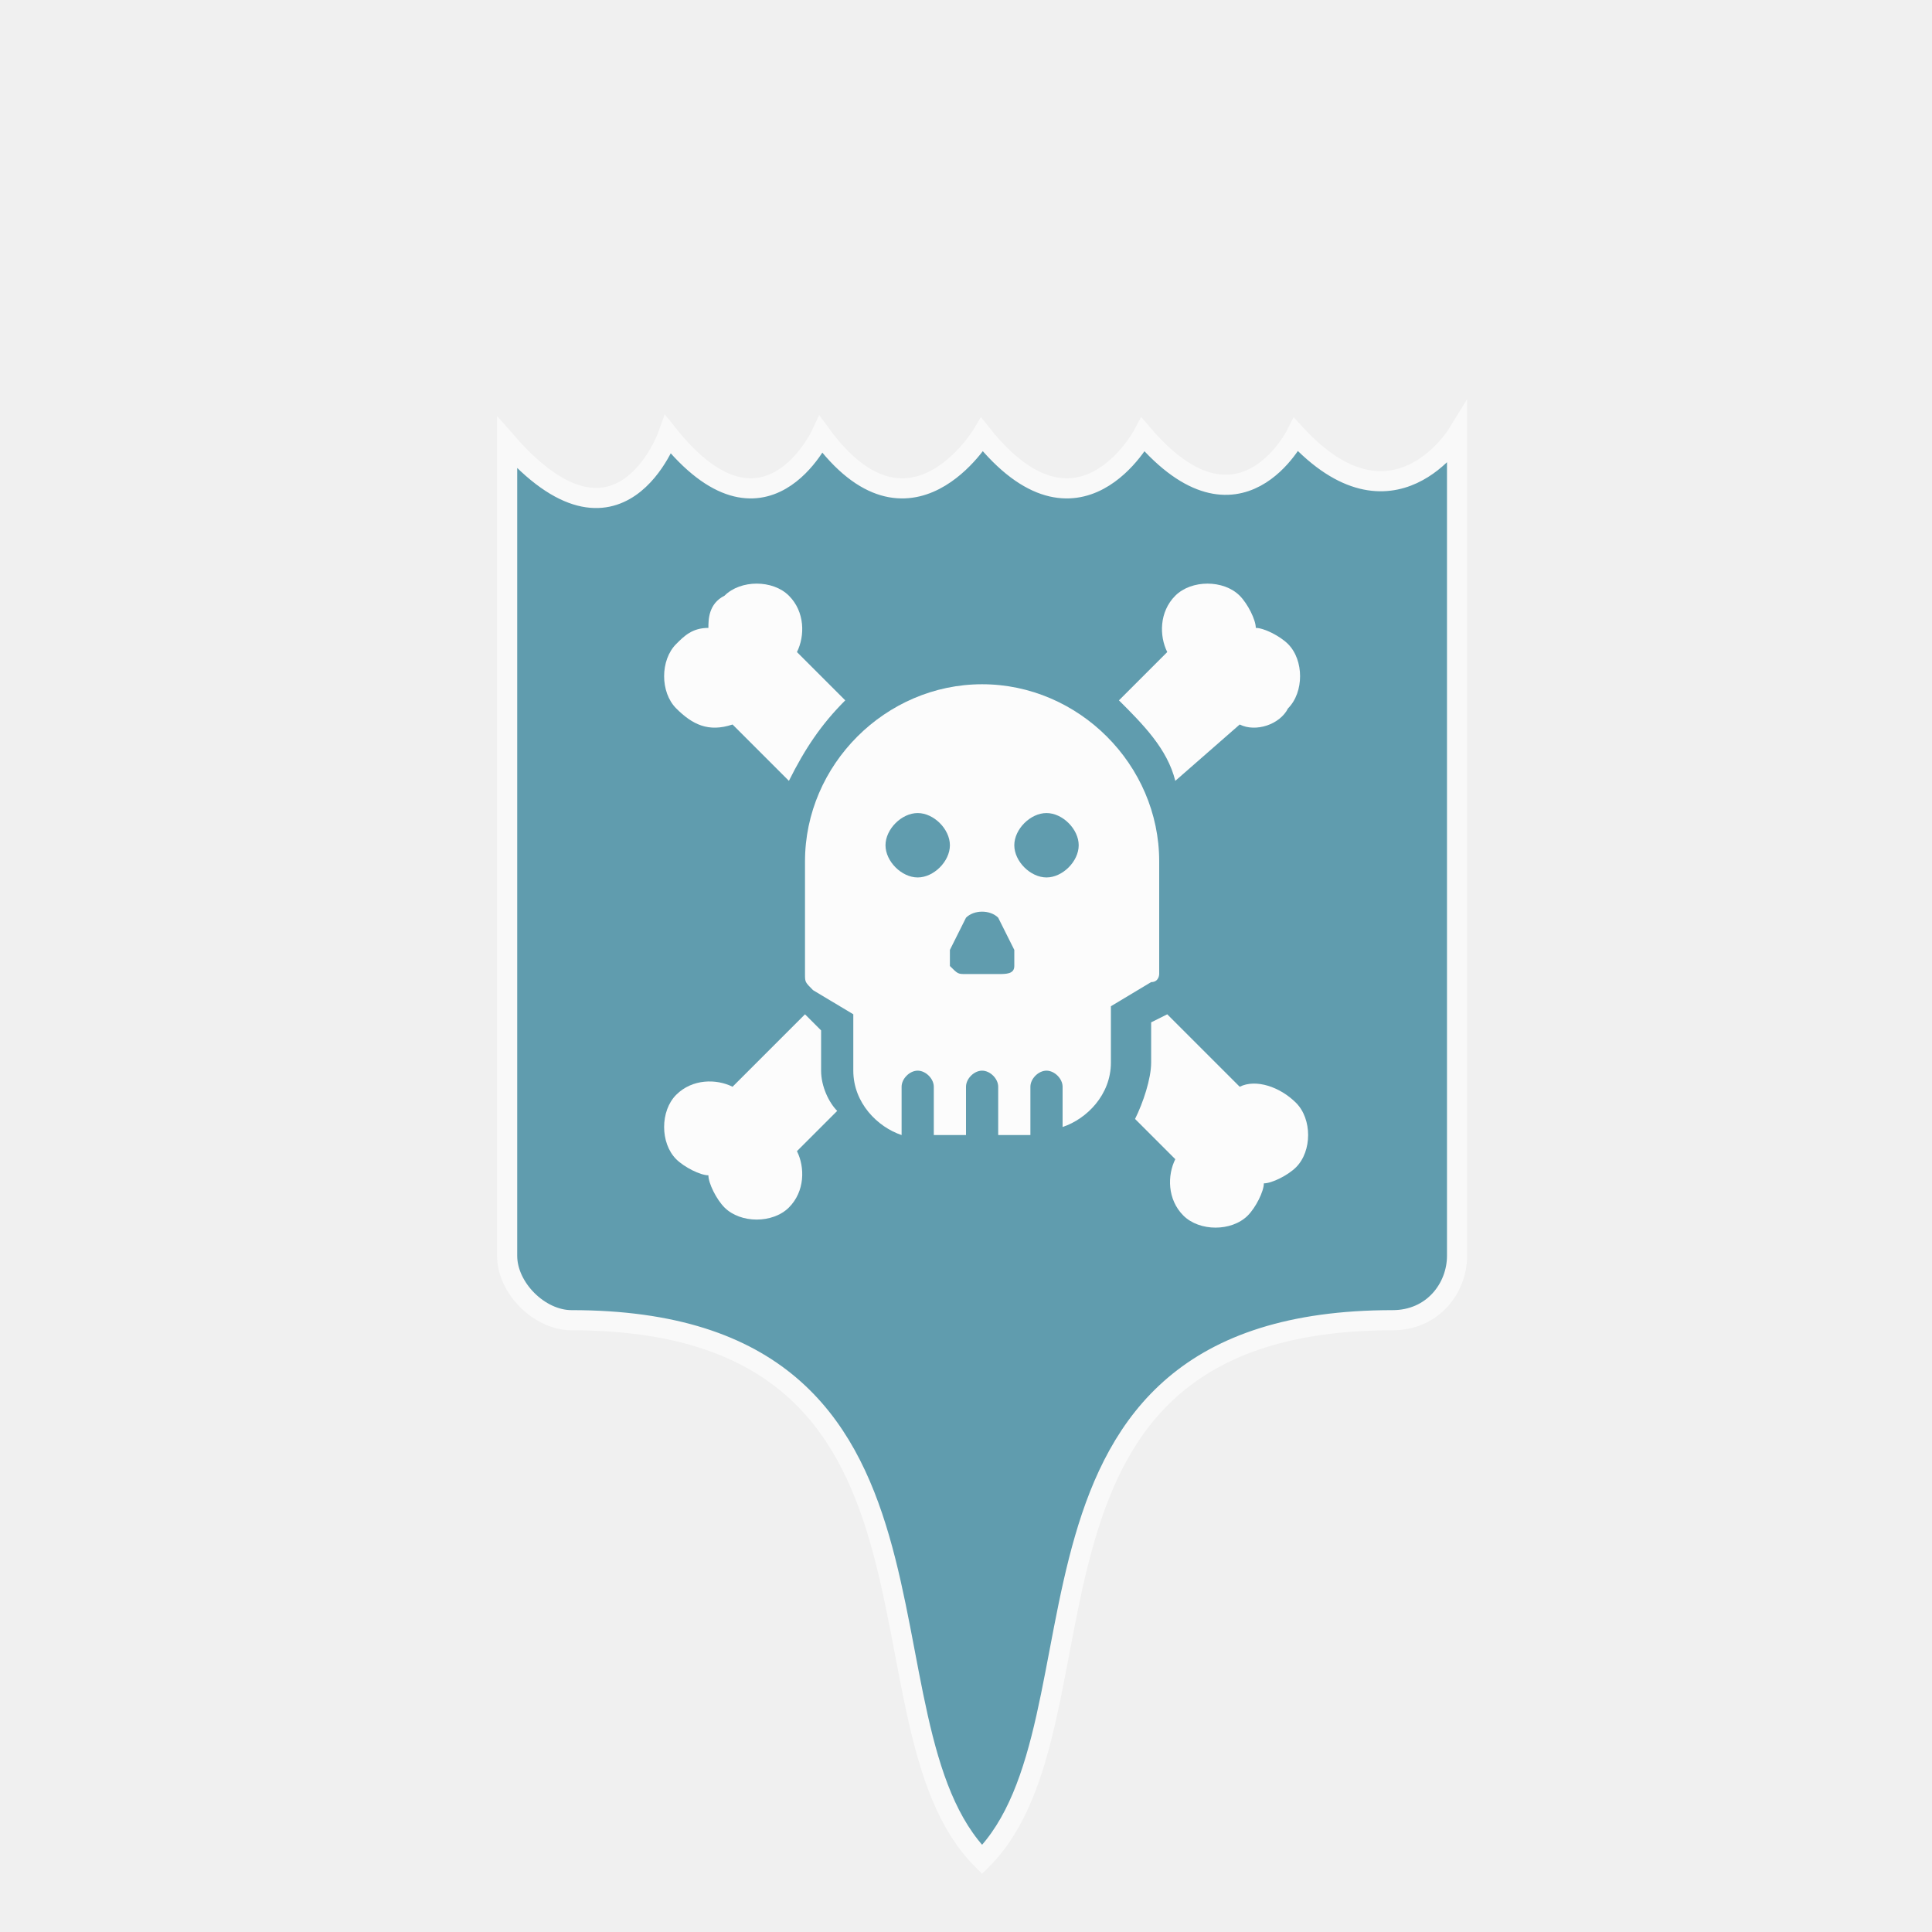
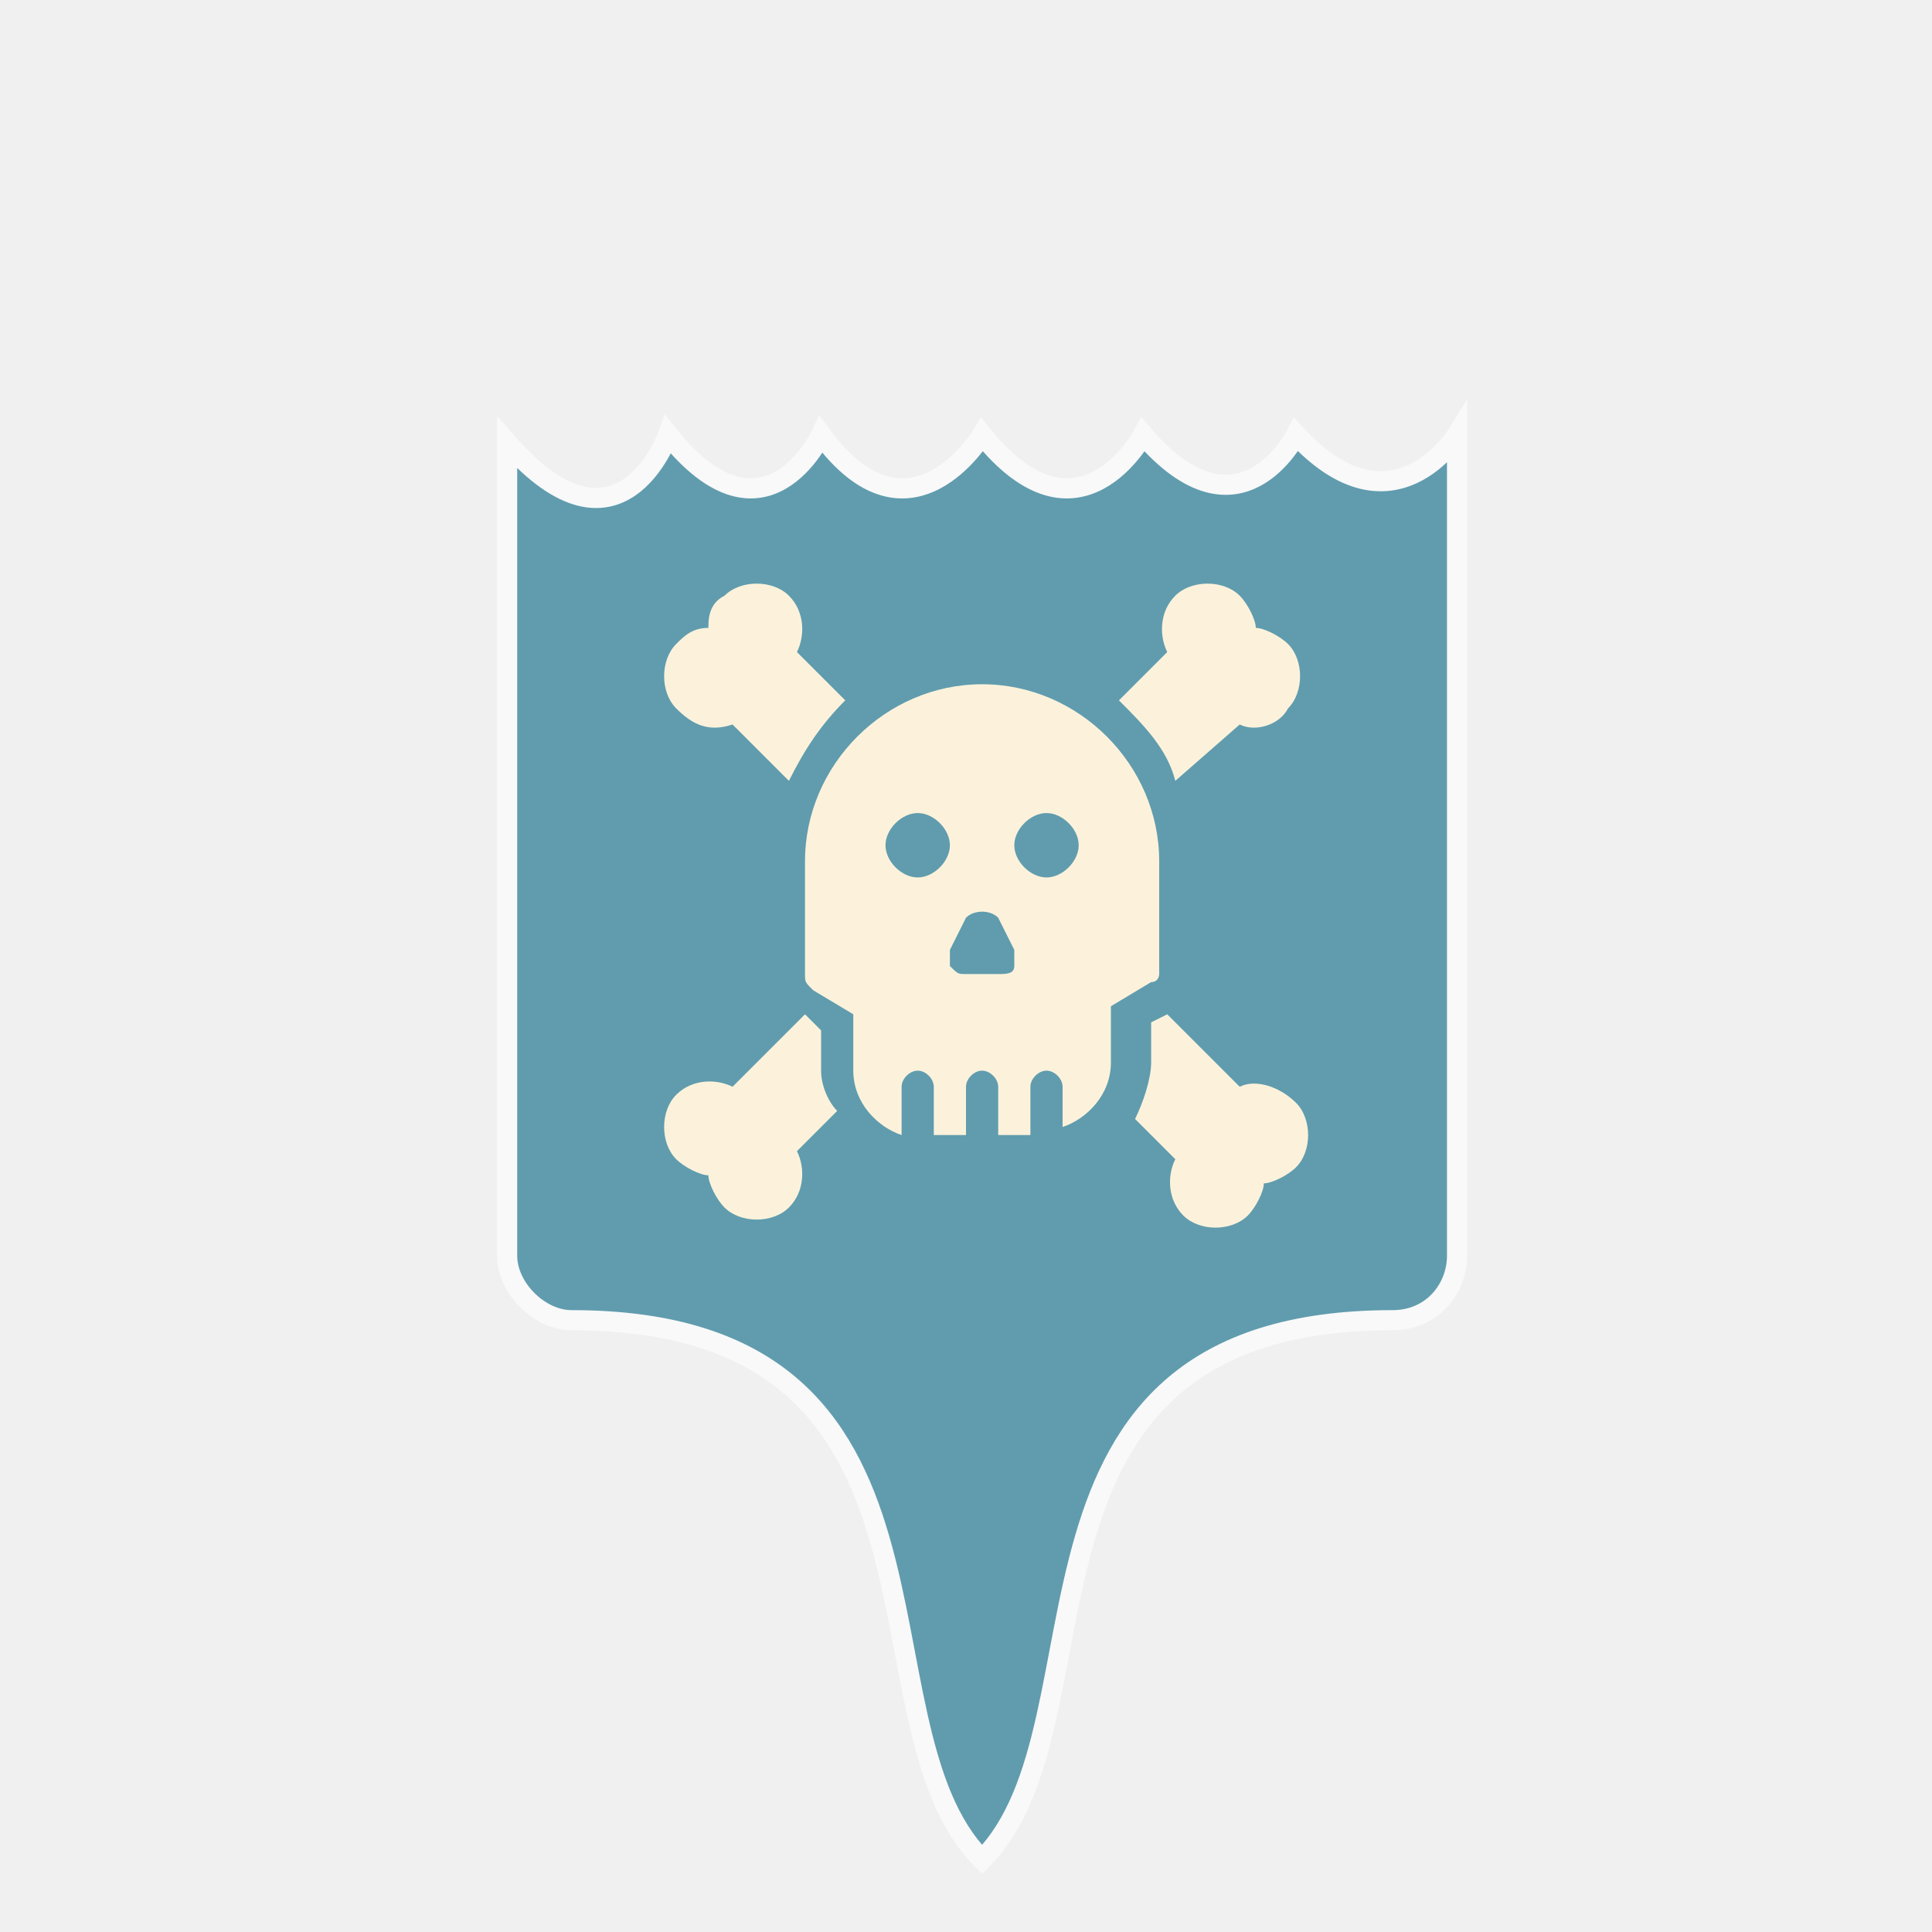
<svg xmlns="http://www.w3.org/2000/svg" version="1.1" x="0px" y="0px" viewBox="0 0 24 24" style="enable-background:new 0 0 24 24;" xml:space="preserve">
  <style type="text/css">
- 	.st0{display:none;}
- 	.st1{display:inline;opacity:0.75;fill:#E5D5AC;stroke:#2D2307;stroke-width:0.25;stroke-miterlimit:10;}
- 	.st2{opacity:0.6;fill:#006482;stroke:#FFFFFF;stroke-width:0.25;stroke-miterlimit:10;}
- 	.st3{fill:#FCFCFC;}
+ 	.st0{opacity:0.6;fill:#006482;stroke:#FFFFFF;stroke-width:0.25;stroke-miterlimit:10;}
+ 	.st1{fill:#FCF2DB;}
+ 	.st2{display:none;}
+ 	.st3{display:inline;fill:#646464;stroke:#FFFFFF;stroke-width:0.25;stroke-miterlimit:10;}
+ 	.st4{display:inline;}
+ 	.st5{fill:#F9EED7;stroke:#231F20;stroke-width:0.25;stroke-miterlimit:10;}
+ 	.st6{display:inline;opacity:0.9;fill:#E5D5AC;stroke:#2D2307;stroke-width:0.25;stroke-miterlimit:10;}
</style>
-   <g id="Layer_2" class="st0">
-     <path class="st1" d="M9.7,3.8C9.4,3.9,9.3,4.1,9.4,4.3l0.2,0.8l0.1,0.4l0.7,3L8.3,9.1l0.8-1.7c0.1-0.2,0-0.5-0.2-0.6   c-0.1,0-0.2-0.1-0.3,0C8.5,6.8,8.4,6.9,8.3,7L7.2,9.6c-0.1,0.2,0,0.5,0.2,0.6c0.1,0,0.2,0.1,0.3,0L11,9.3l4.2-1.1   c0.2-0.1,0.4-0.3,0.3-0.5c0,0,0-0.1,0-0.1c-0.6-1.2-2-1.9-3.2-2.4c-1-0.4-1.7-0.5-2-0.6l0-0.2l1.3-0.3C11.8,4.2,12,4,11.9,3.7   s-0.3-0.4-0.5-0.3c0,0,0,0,0,0L9.7,3.8z M10.6,5.7c0.4,0.1,0.7,0.1,1.5,0.4C13,6.5,13.8,7,14.4,7.6l-3.1,0.8L10.6,5.7z M7,11.2   c-0.2,0.1-0.4,0.3-0.3,0.5c0,0.1,0.1,0.2,0.1,0.2l0,0c0,0,0,0,0,0l2,1.9c2.5-0.6,4.9-1.2,7.4-1.7l1.4-2.8l0,0   c0.1-0.1,0.1-0.2,0-0.3c-0.1-0.2-0.3-0.4-0.5-0.3L7,11.2z" />
-   </g>
  <g id="Layer_1">
-     <path class="st2" d="M8.3,5.4c1.2,1.5,1.9,0,1.9,0c1.1,1.5,2,0,2,0c1.2,1.5,2,0,2,0c1.2,1.4,1.9,0,1.9,0c1.2,1.3,2,0,2,0   c0,2.1,0,8,0,10.2c0,0.4-0.3,0.8-0.8,0.8c-5.1,0-3.4,5-5.1,6.7c-1.7-1.7,0-6.7-5.1-6.7c-0.4,0-0.8-0.4-0.8-0.8c0-2.1,0-7.9,0-10.1   C7.7,7.1,8.3,5.4,8.3,5.4z" />
+     <path class="st0" d="M8.3,5.4c1.2,1.5,1.9,0,1.9,0c1.1,1.5,2,0,2,0c1.2,1.5,2,0,2,0c1.2,1.4,1.9,0,1.9,0c1.2,1.3,2,0,2,0   c0,2.1,0,8,0,10.2c0,0.4-0.3,0.8-0.8,0.8c-5.1,0-3.4,5-5.1,6.7c-1.7-1.7,0-6.7-5.1-6.7c-0.4,0-0.8-0.4-0.8-0.8c0-2.1,0-7.9,0-10.1   C7.7,7.1,8.3,5.4,8.3,5.4z" />
  </g>
  <g id="Layer_3">
    <g>
-       <path class="st3" d="M14.4,12.1v-1.4c0-1.2-1-2.2-2.2-2.2s-2.2,1-2.2,2.2v1.4c0,0.1,0,0.1,0.1,0.2l0.5,0.3v0.7    c0,0.4,0.3,0.7,0.6,0.8v-0.6c0-0.1,0.1-0.2,0.2-0.2c0.1,0,0.2,0.1,0.2,0.2v0.6H12v-0.6c0-0.1,0.1-0.2,0.2-0.2s0.2,0.1,0.2,0.2v0.6    h0.4v-0.6c0-0.1,0.1-0.2,0.2-0.2s0.2,0.1,0.2,0.2V14c0.3-0.1,0.6-0.4,0.6-0.8v-0.7l0.5-0.3C14.4,12.2,14.4,12.1,14.4,12.1z     M11.4,10.9c-0.2,0-0.4-0.2-0.4-0.4c0-0.2,0.2-0.4,0.4-0.4c0.2,0,0.4,0.2,0.4,0.4C11.8,10.7,11.6,10.9,11.4,10.9z M12.6,12    c0,0.1-0.1,0.1-0.2,0.1H12c-0.1,0-0.1,0-0.2-0.1c0-0.1,0-0.1,0-0.2l0.2-0.4c0.1-0.1,0.3-0.1,0.4,0l0.2,0.4    C12.6,11.8,12.6,11.9,12.6,12z M13,10.9c-0.2,0-0.4-0.2-0.4-0.4c0-0.2,0.2-0.4,0.4-0.4c0.2,0,0.4,0.2,0.4,0.4    C13.4,10.7,13.2,10.9,13,10.9z" />
-       <path class="st3" d="M15.4,13.5l-0.9-0.9l-0.2,0.1v0.5c0,0.2-0.1,0.5-0.2,0.7l0.5,0.5c-0.1,0.2-0.1,0.5,0.1,0.7    c0.2,0.2,0.6,0.2,0.8,0c0.1-0.1,0.2-0.3,0.2-0.4c0.1,0,0.3-0.1,0.4-0.2c0.2-0.2,0.2-0.6,0-0.8C15.9,13.5,15.6,13.4,15.4,13.5z" />
-       <path class="st3" d="M9.1,9l0.7,0.7c0.2-0.4,0.4-0.7,0.7-1L9.9,8.1C10,7.9,10,7.6,9.8,7.4C9.6,7.2,9.2,7.2,9,7.4    C8.8,7.5,8.8,7.7,8.8,7.8C8.6,7.8,8.5,7.9,8.4,8c-0.2,0.2-0.2,0.6,0,0.8C8.6,9,8.8,9.1,9.1,9z" />
-       <path class="st3" d="M10.2,13.3v-0.5L10,12.6l-0.9,0.9c-0.2-0.1-0.5-0.1-0.7,0.1c-0.2,0.2-0.2,0.6,0,0.8c0.1,0.1,0.3,0.2,0.4,0.2    c0,0.1,0.1,0.3,0.2,0.4c0.2,0.2,0.6,0.2,0.8,0c0.2-0.2,0.2-0.5,0.1-0.7l0.5-0.5C10.3,13.7,10.2,13.5,10.2,13.3z" />
-       <path class="st3" d="M14.6,9.7L15.4,9C15.6,9.1,15.9,9,16,8.8c0.2-0.2,0.2-0.6,0-0.8c-0.1-0.1-0.3-0.2-0.4-0.2    c0-0.1-0.1-0.3-0.2-0.4c-0.2-0.2-0.6-0.2-0.8,0c-0.2,0.2-0.2,0.5-0.1,0.7l-0.6,0.6C14.2,9,14.5,9.3,14.6,9.7z" />
+       <path class="st1" d="M14.4,12.1v-1.4c0-1.2-1-2.2-2.2-2.2s-2.2,1-2.2,2.2v1.4c0,0.1,0,0.1,0.1,0.2l0.5,0.3v0.7    c0,0.4,0.3,0.7,0.6,0.8v-0.6c0-0.1,0.1-0.2,0.2-0.2c0.1,0,0.2,0.1,0.2,0.2v0.6H12v-0.6c0-0.1,0.1-0.2,0.2-0.2s0.2,0.1,0.2,0.2v0.6    h0.4v-0.6c0-0.1,0.1-0.2,0.2-0.2s0.2,0.1,0.2,0.2V14c0.3-0.1,0.6-0.4,0.6-0.8v-0.7l0.5-0.3C14.4,12.2,14.4,12.1,14.4,12.1z     M11.4,10.9c-0.2,0-0.4-0.2-0.4-0.4c0-0.2,0.2-0.4,0.4-0.4c0.2,0,0.4,0.2,0.4,0.4C11.8,10.7,11.6,10.9,11.4,10.9z M12.6,12    c0,0.1-0.1,0.1-0.2,0.1H12c-0.1,0-0.1,0-0.2-0.1c0-0.1,0-0.1,0-0.2l0.2-0.4c0.1-0.1,0.3-0.1,0.4,0l0.2,0.4    C12.6,11.8,12.6,11.9,12.6,12z M13,10.9c-0.2,0-0.4-0.2-0.4-0.4c0-0.2,0.2-0.4,0.4-0.4c0.2,0,0.4,0.2,0.4,0.4    C13.4,10.7,13.2,10.9,13,10.9z" />
+       <path class="st1" d="M15.4,13.5l-0.9-0.9l-0.2,0.1v0.5c0,0.2-0.1,0.5-0.2,0.7l0.5,0.5c-0.1,0.2-0.1,0.5,0.1,0.7    c0.2,0.2,0.6,0.2,0.8,0c0.1-0.1,0.2-0.3,0.2-0.4c0.1,0,0.3-0.1,0.4-0.2c0.2-0.2,0.2-0.6,0-0.8C15.9,13.5,15.6,13.4,15.4,13.5z" />
+       <path class="st1" d="M9.1,9l0.7,0.7c0.2-0.4,0.4-0.7,0.7-1L9.9,8.1C10,7.9,10,7.6,9.8,7.4C9.6,7.2,9.2,7.2,9,7.4    C8.8,7.5,8.8,7.7,8.8,7.8C8.6,7.8,8.5,7.9,8.4,8c-0.2,0.2-0.2,0.6,0,0.8C8.6,9,8.8,9.1,9.1,9z" />
+       <path class="st1" d="M10.2,13.3v-0.5L10,12.6l-0.9,0.9c-0.2-0.1-0.5-0.1-0.7,0.1c-0.2,0.2-0.2,0.6,0,0.8c0.1,0.1,0.3,0.2,0.4,0.2    c0,0.1,0.1,0.3,0.2,0.4c0.2,0.2,0.6,0.2,0.8,0c0.2-0.2,0.2-0.5,0.1-0.7l0.5-0.5C10.3,13.7,10.2,13.5,10.2,13.3z" />
+       <path class="st1" d="M14.6,9.7L15.4,9C15.6,9.1,15.9,9,16,8.8c0.2-0.2,0.2-0.6,0-0.8c-0.1-0.1-0.3-0.2-0.4-0.2    c0-0.1-0.1-0.3-0.2-0.4c-0.2-0.2-0.6-0.2-0.8,0c-0.2,0.2-0.2,0.5-0.1,0.7l-0.6,0.6C14.2,9,14.5,9.3,14.6,9.7z" />
    </g>
  </g>
+   <g id="Layer_4" class="st2">
+     <path class="st3" d="M15.6,10.8c-0.1-0.1-0.2,0-0.3,0.1l-0.9,1.4c0,0.1-0.1,0.2,0,0.2c0,0.1,0.1,0.1,0.2,0.1H15   c-0.1,1.5-1.7,1.8-2.3,1.9v-3.3h0.7c0.1,0,0.2-0.1,0.2-0.2v-0.5c0-0.1-0.1-0.2-0.2-0.2h-0.7V9.7c0.5-0.2,0.9-0.7,0.9-1.3   C13.6,7.6,13,7,12.2,7c-0.8,0-1.4,0.6-1.4,1.4c0,0.6,0.4,1.1,0.9,1.3v0.6h-0.7c-0.1,0-0.2,0.1-0.2,0.2V11c0,0.1,0.1,0.2,0.2,0.2   h0.7v3.3c-0.7-0.1-2.2-0.4-2.3-1.9h0.5c0.1,0,0.2,0,0.2-0.1c0-0.1,0-0.2,0-0.2l-0.9-1.4c-0.1-0.1-0.2-0.1-0.3-0.1   C8.3,11.1,8,11.8,8,12.4c0,2.2,1.7,4,4.2,4.4c0,0,0,0,0,0c0,0,0,0,0,0c2.5-0.4,4.2-2.3,4.2-4.4C16.4,11.8,16.2,11.1,15.6,10.8z    M12.2,7.9c0.3,0,0.5,0.2,0.5,0.5s-0.2,0.5-0.5,0.5s-0.5-0.2-0.5-0.5S12,7.9,12.2,7.9z" />
+   </g>
+   <g id="Layer_5" class="st2">
+     <g class="st4">
+       <g>
+         <path class="st5" d="M11.4,13.8c-0.1-0.1-0.1-0.2-0.1-0.4s0-0.3,0-0.4c0-0.4,0.1-0.7,0.2-0.9s0.4-0.5,0.6-0.7     c0.1-0.1,0.3-0.2,0.4-0.3s0.2-0.2,0.3-0.3c0.1-0.1,0.1-0.2,0.2-0.3S13,10.1,13,10c0-0.2-0.1-0.4-0.2-0.6S12.3,9.2,12,9.2     c-0.2,0-0.5,0-0.7,0.1s-0.5,0.2-0.7,0.3L10,8.3c0.4-0.2,0.8-0.4,1.1-0.5s0.8-0.1,1.1-0.1c0.7,0,1.3,0.2,1.8,0.5s0.7,0.9,0.7,1.6     c0,0.2,0,0.5-0.1,0.6s-0.1,0.4-0.2,0.5s-0.2,0.3-0.4,0.5s-0.3,0.3-0.5,0.5c-0.3,0.2-0.5,0.4-0.6,0.6s-0.2,0.4-0.2,0.6     c0,0.1,0,0.1,0,0.2s0,0.1,0,0.1L11.4,13.8z M12.2,16.3c-0.3,0-0.6-0.1-0.8-0.3s-0.3-0.4-0.3-0.7s0.1-0.5,0.3-0.7s0.5-0.3,0.8-0.3     s0.6,0.1,0.8,0.3s0.3,0.4,0.3,0.7S13.2,15.8,13,16S12.5,16.3,12.2,16.3z" />
+       </g>
+     </g>
+   </g>
+   <g id="Layer_2" class="st2">
+     <path class="st6" d="M9.7,3.8C9.4,3.9,9.3,4.1,9.4,4.3l0.2,0.8l0.1,0.4l0.7,3L8.3,9.1l0.8-1.7c0.1-0.2,0-0.5-0.2-0.6   c-0.1,0-0.2-0.1-0.3,0C8.5,6.8,8.4,6.9,8.3,7L7.2,9.6c-0.1,0.2,0,0.5,0.2,0.6c0.1,0,0.2,0.1,0.3,0L11,9.3l4.2-1.1   c0.2-0.1,0.4-0.3,0.3-0.5c0,0,0-0.1,0-0.1c-0.6-1.2-2-1.9-3.2-2.4c-1-0.4-1.7-0.5-2-0.6l0-0.2l1.3-0.3C11.8,4.2,12,4,11.9,3.7   s-0.3-0.4-0.5-0.3c0,0,0,0,0,0L9.7,3.8z M10.6,5.7c0.4,0.1,0.7,0.1,1.5,0.4C13,6.5,13.8,7,14.4,7.6l-3.1,0.8L10.6,5.7z M7,11.2   c-0.2,0.1-0.4,0.3-0.3,0.5c0,0.1,0.1,0.2,0.1,0.2l0,0c0,0,0,0,0,0l2,1.9c2.5-0.6,4.9-1.2,7.4-1.7l1.4-2.8l0,0   c0.1-0.1,0.1-0.2,0-0.3c-0.1-0.2-0.3-0.4-0.5-0.3L7,11.2z" />
+   </g>
</svg>
